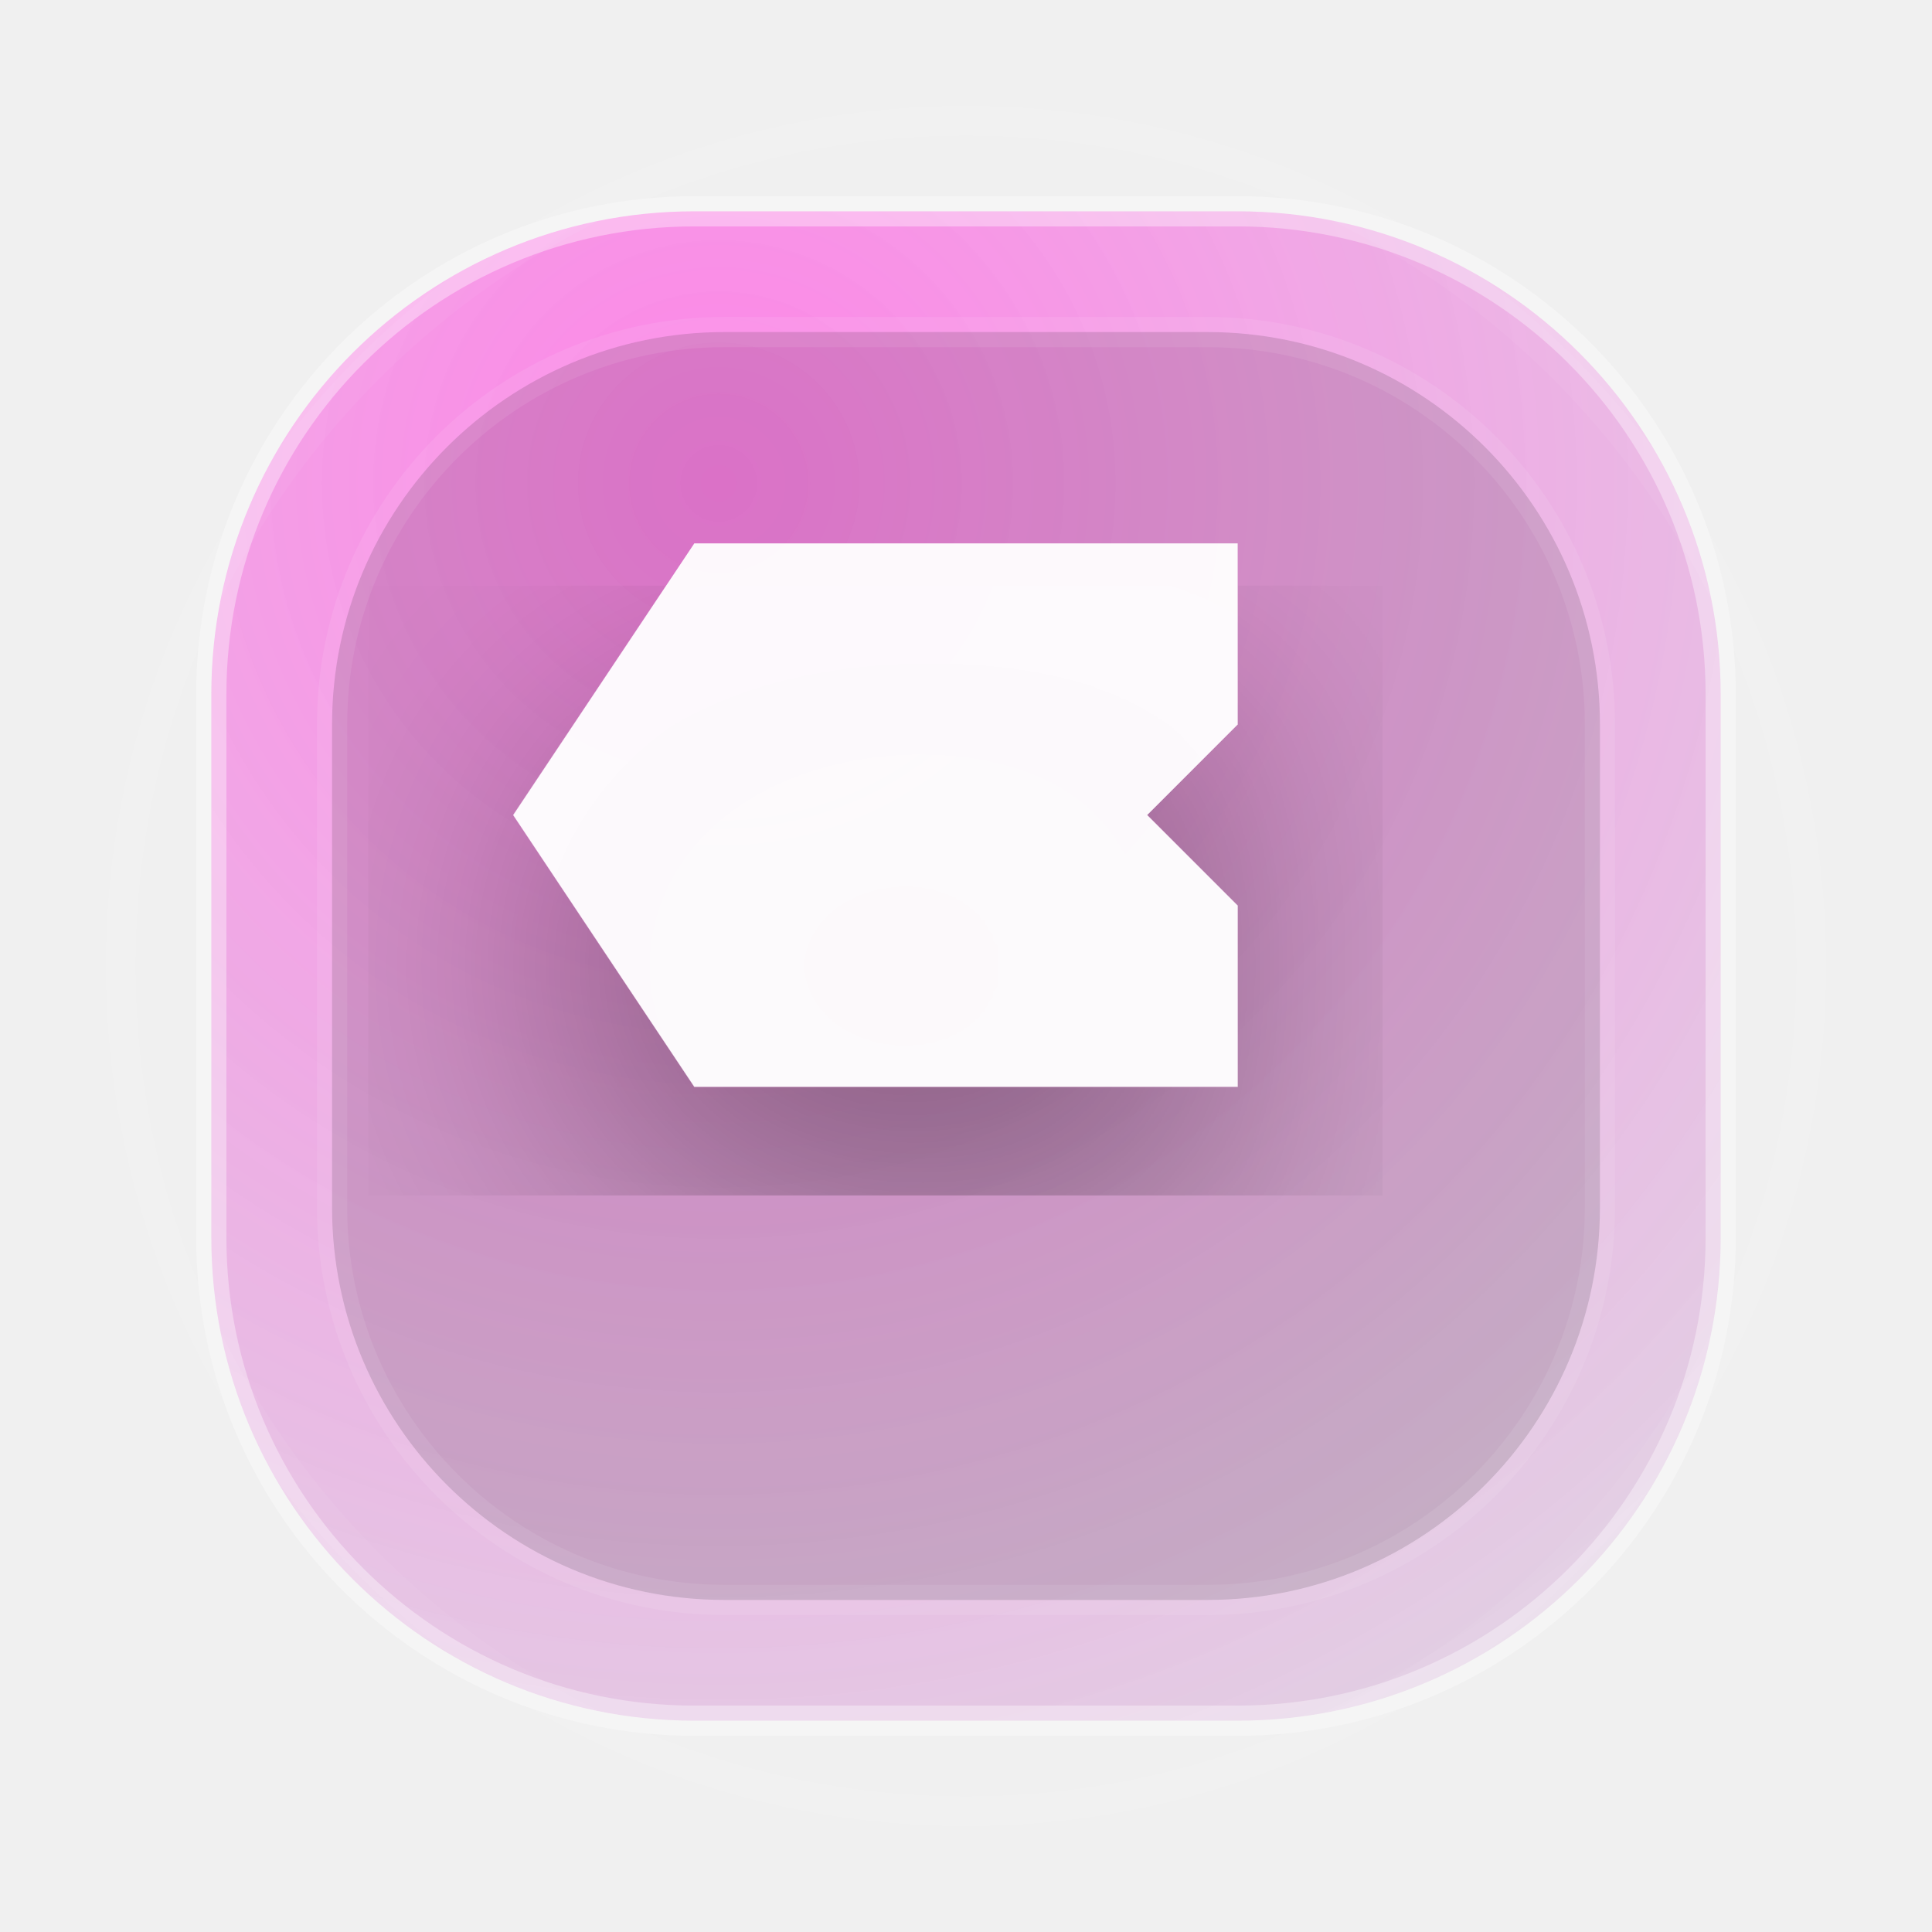
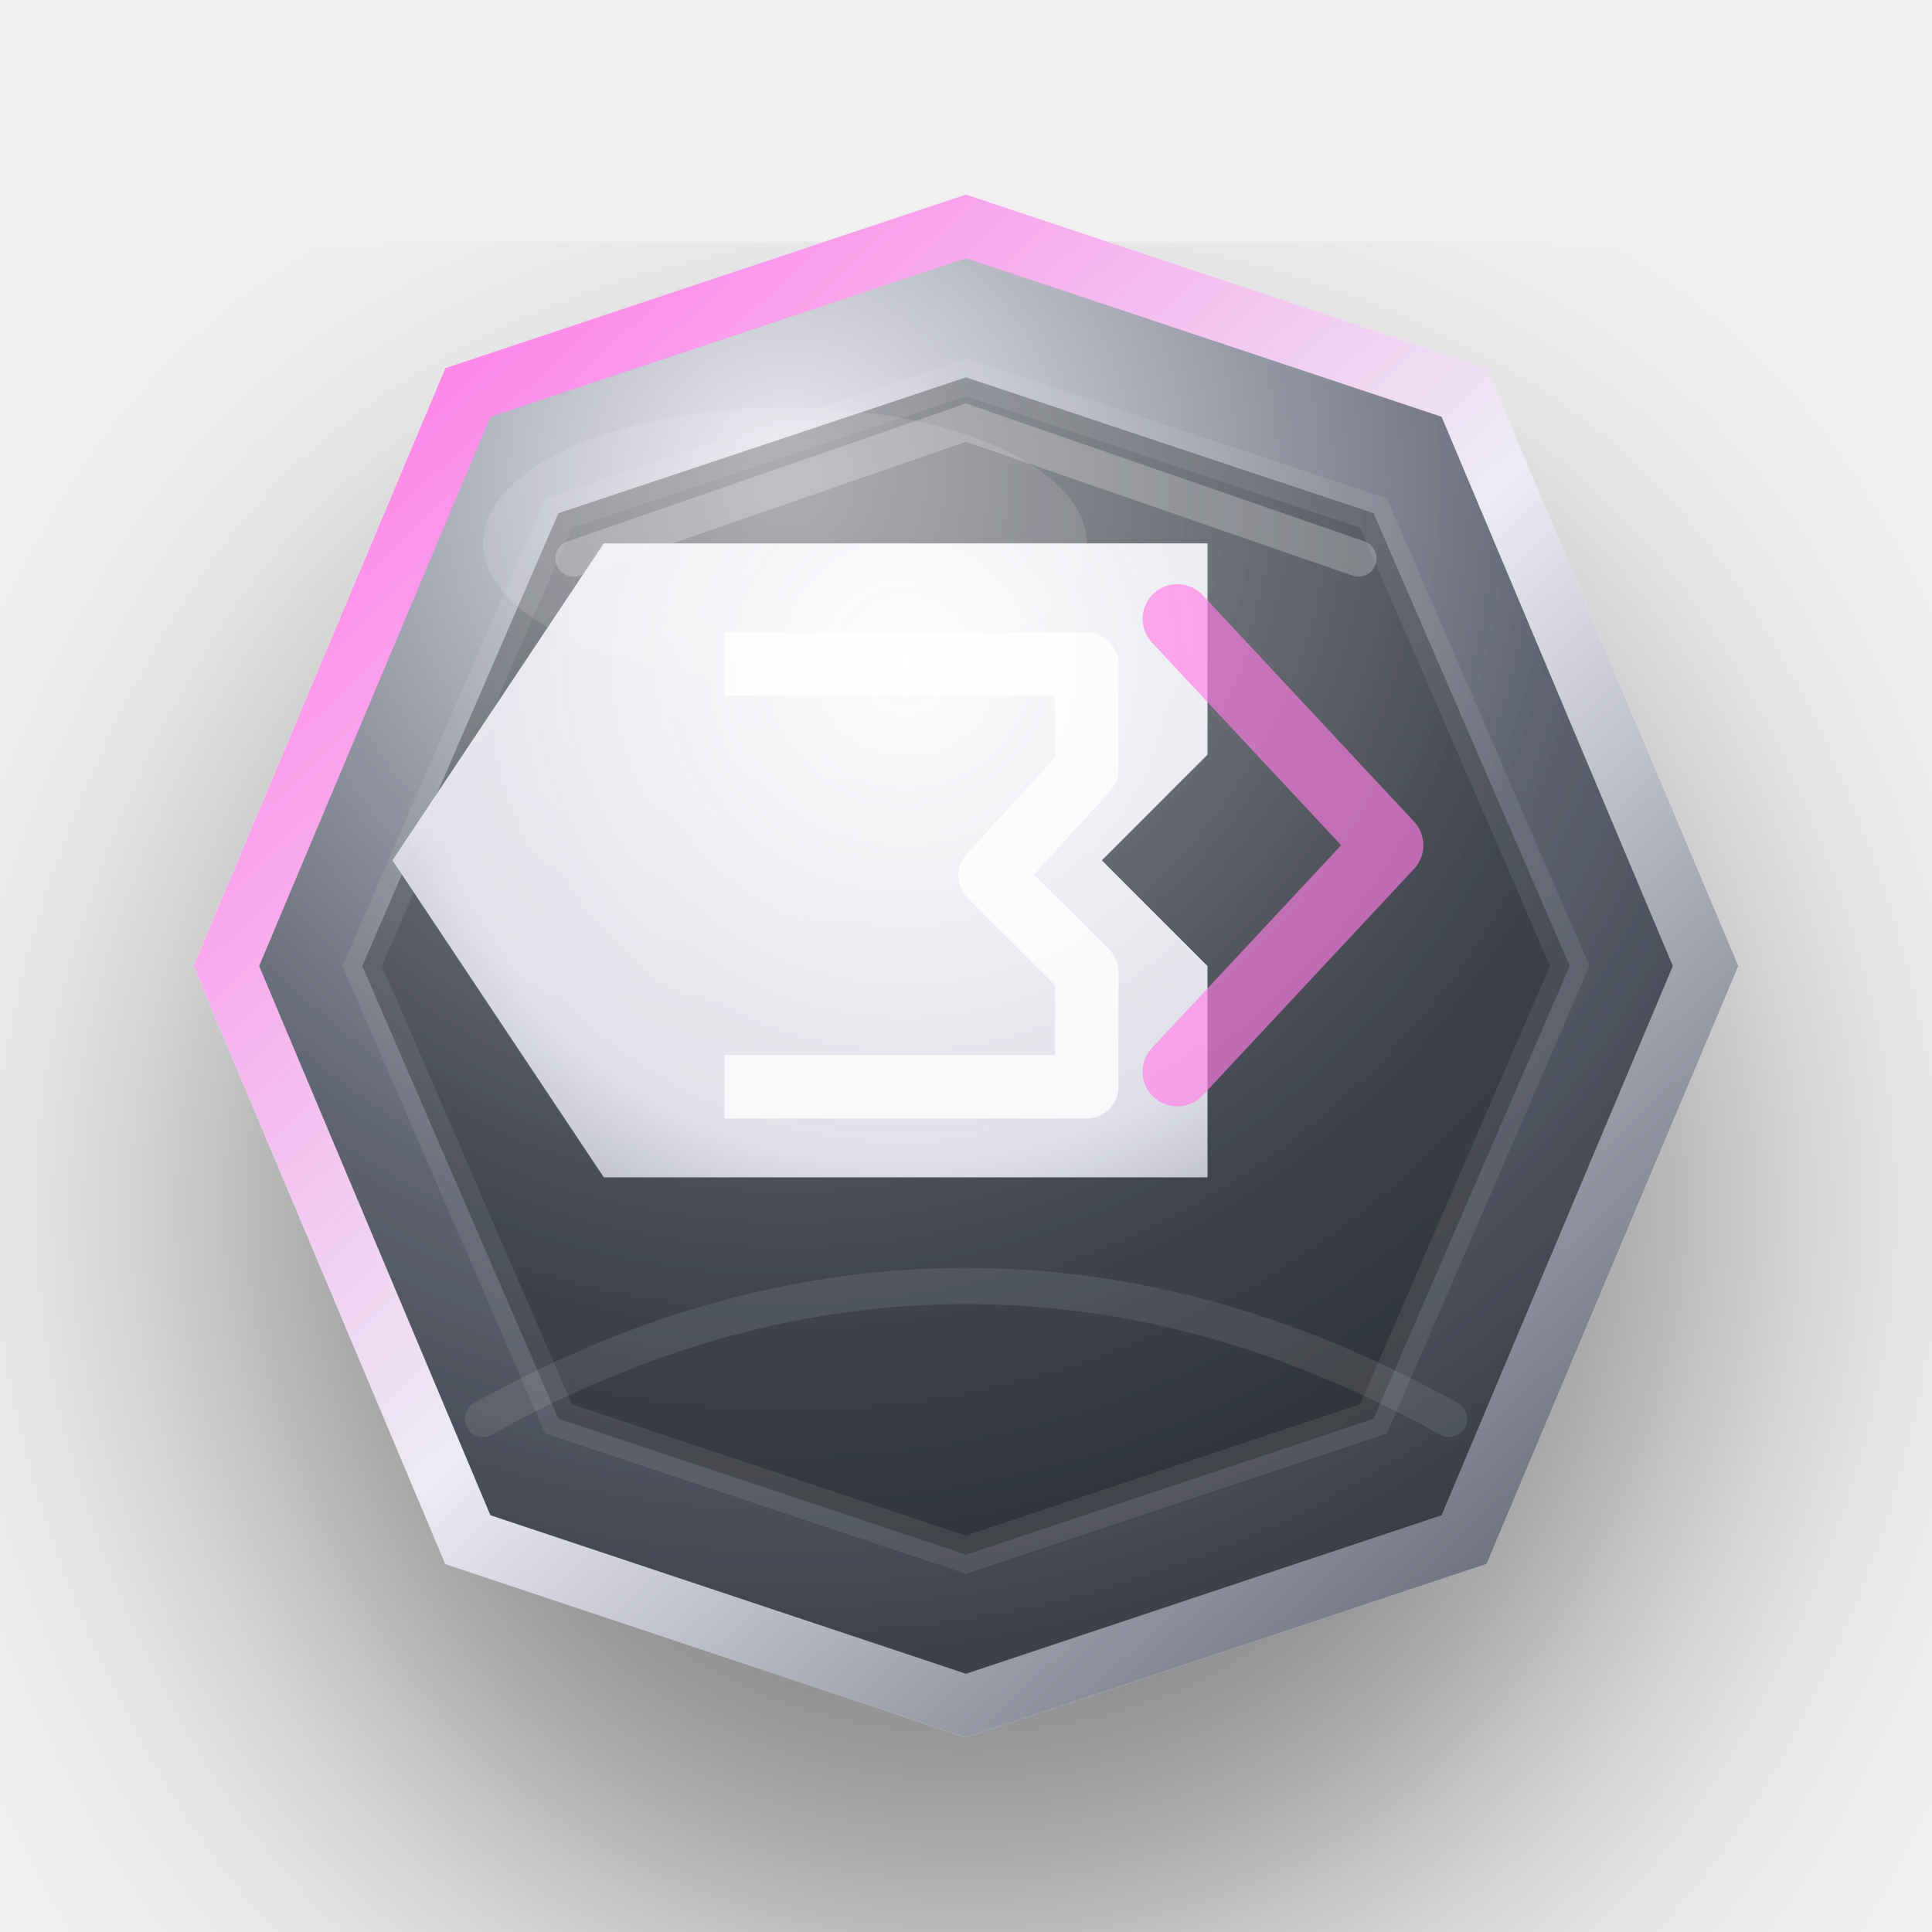
- <svg xmlns="http://www.w3.org/2000/svg" width="64" height="64" viewBox="0 0 64 64" fill="none">
+ <svg xmlns="http://www.w3.org/2000/svg" width="96" height="96" viewBox="0 0 64 64" fill="none">
  <defs>
-     <radialGradient id="bg" cx="0" cy="0" r="1" gradientUnits="userSpaceOnUse" gradientTransform="translate(24 16) rotate(51) scale(56)">
-       <stop stop-color="#ff7de7" stop-opacity=".95" />
-       <stop offset="1" stop-color="#d8d8df" stop-opacity=".82" />
+     <radialGradient id="plate" cx="0" cy="0" r="1" gradientUnits="userSpaceOnUse" gradientTransform="translate(26 16) rotate(50) scale(56)">
+       <stop stop-color="#ececf5" />
+       <stop offset=".46" stop-color="#5f6471" />
+       <stop offset="1" stop-color="#111418" />
    </radialGradient>
-     <filter id="shadow" x="-20%" y="-20%" width="140%" height="140%">
-       <feDropShadow dx="0" dy="5" stdDeviation="5" flood-color="black" flood-opacity=".35" />
+     <linearGradient id="frame" x1="12" y1="11" x2="52" y2="54" gradientUnits="userSpaceOnUse">
+       <stop stop-color="#ff7de7" />
+       <stop offset=".5" stop-color="#ececf5" />
+       <stop offset="1" stop-color="#5f6471" />
+     </linearGradient>
+     <radialGradient id="coreGem" cx="0" cy="0" r="1" gradientUnits="userSpaceOnUse" gradientTransform="translate(30 22) rotate(51) scale(30)">
+       <stop stop-color="#ffffff" stop-opacity=".98" />
+       <stop offset=".55" stop-color="#ececf5" stop-opacity=".92" />
+       <stop offset="1" stop-color="#5f6471" stop-opacity=".98" />
+     </radialGradient>
+     <linearGradient id="edgeStroke" x1="16" y1="16" x2="48" y2="48">
+       <stop stop-color="rgba(255,255,255,.9)" />
+       <stop offset="1" stop-color="rgba(255,255,255,.2)" />
+     </linearGradient>
+     <filter id="glow" x="-30%" y="-30%" width="160%" height="160%">
+       <feDropShadow dx="0" dy="0" stdDeviation="4" flood-color="#ff7de7" flood-opacity=".3" />
+       <feDropShadow dx="0" dy="8" stdDeviation="7" flood-color="black" flood-opacity=".45" />
    </filter>
  </defs>
-   <rect x="7" y="7" width="50" height="50" rx="16" fill="url(#bg)" stroke="#ffffff" stroke-opacity=".36" />
-   <rect x="11" y="11" width="42" height="42" rx="13" fill="black" fill-opacity=".14" stroke="white" stroke-opacity=".08" />
-   <g filter="url(#shadow)">
-     <path d="M23 18h18v6l-3 3 3 3v6H23l-6-9 6-9Z" fill="white" opacity=".95" />
+   <g filter="url(#glow)">
+     <path d="M32 7.5 48.5 13 56.5 32 48.5 51 32 56.5 15.5 51 7.5 32 15.5 13 32 7.5Z" fill="url(#plate)" stroke="url(#frame)" stroke-width="2" />
+     <path d="M32 12.5 45.5 17 52 32 45.5 47 32 51.5 18.5 47 12 32 18.5 17 32 12.5Z" fill="rgba(6,8,8,.32)" stroke="rgba(255,255,255,.08)" stroke-width="1.2" />
+     <path d="M19 18.5 32 14l13 4.5" stroke="rgba(255,255,255,.24)" stroke-width="1.2" stroke-linecap="round" />
+     <path d="M16 47c5.4-3 10.7-4.4 16-4.4 5.3 0 10.6 1.4 16 4.4" stroke="rgba(255,255,255,.09)" stroke-width="1.2" stroke-linecap="round" />
+     <path d="M20 18h20v7l-3.5 3.5L40 32v7H20l-7-10.5L20 18Z" fill="url(#coreGem)" />
+     <path d="M24 22h12v3.5L32.8 29 36 32.2V36H24" stroke="rgba(255,255,255,.78)" stroke-width="2.1" stroke-linejoin="round" />
+     <path d="M39 20.5l7 7.5-7 7.5" stroke="rgba(255,125,231,.65)" stroke-width="2.3" stroke-linecap="round" stroke-linejoin="round" />
+     <ellipse cx="26" cy="18" rx="10" ry="4.5" fill="white" fill-opacity=".12" />
  </g>
-   <circle cx="32" cy="32" r="28" stroke="white" stroke-opacity=".04" />
</svg>
